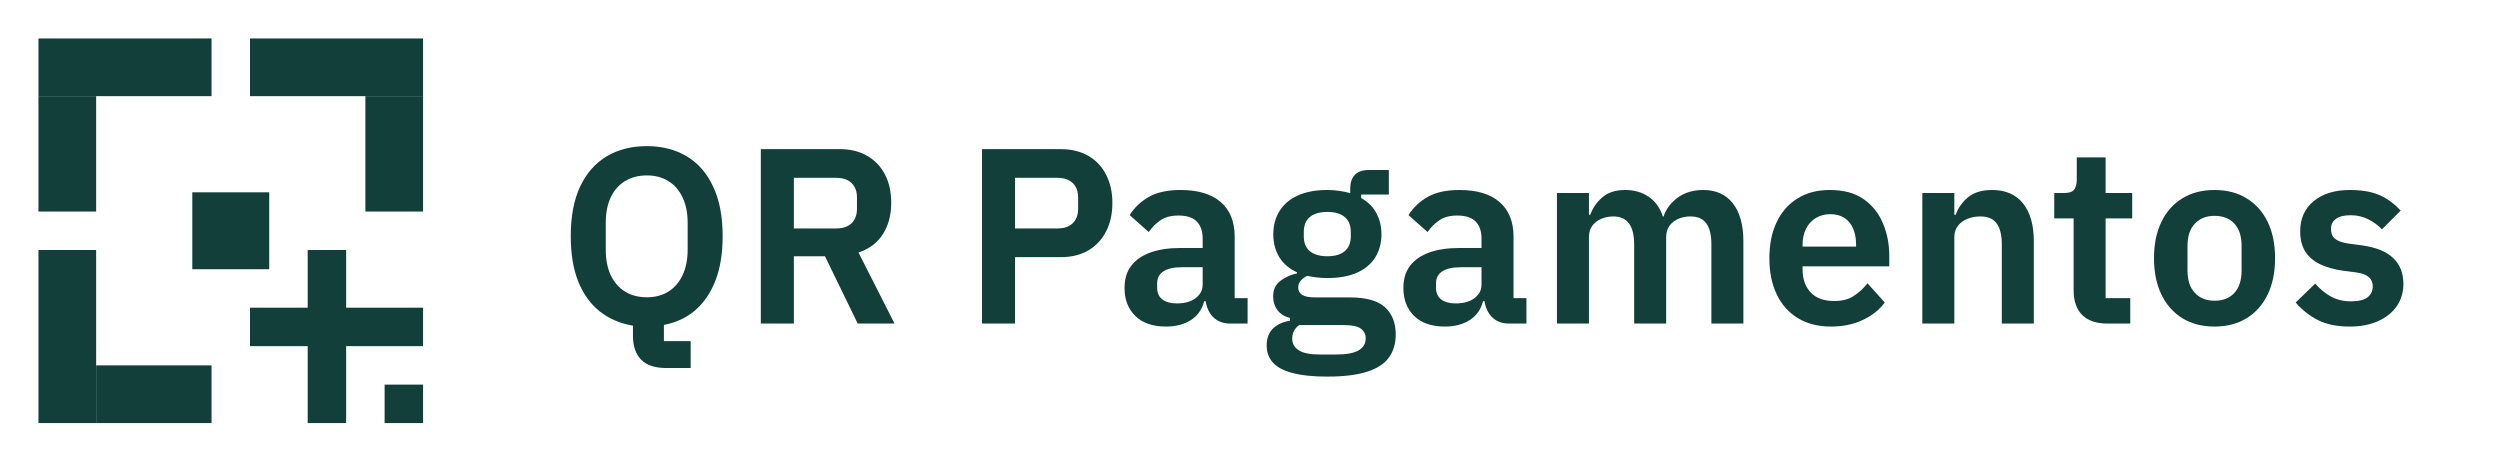
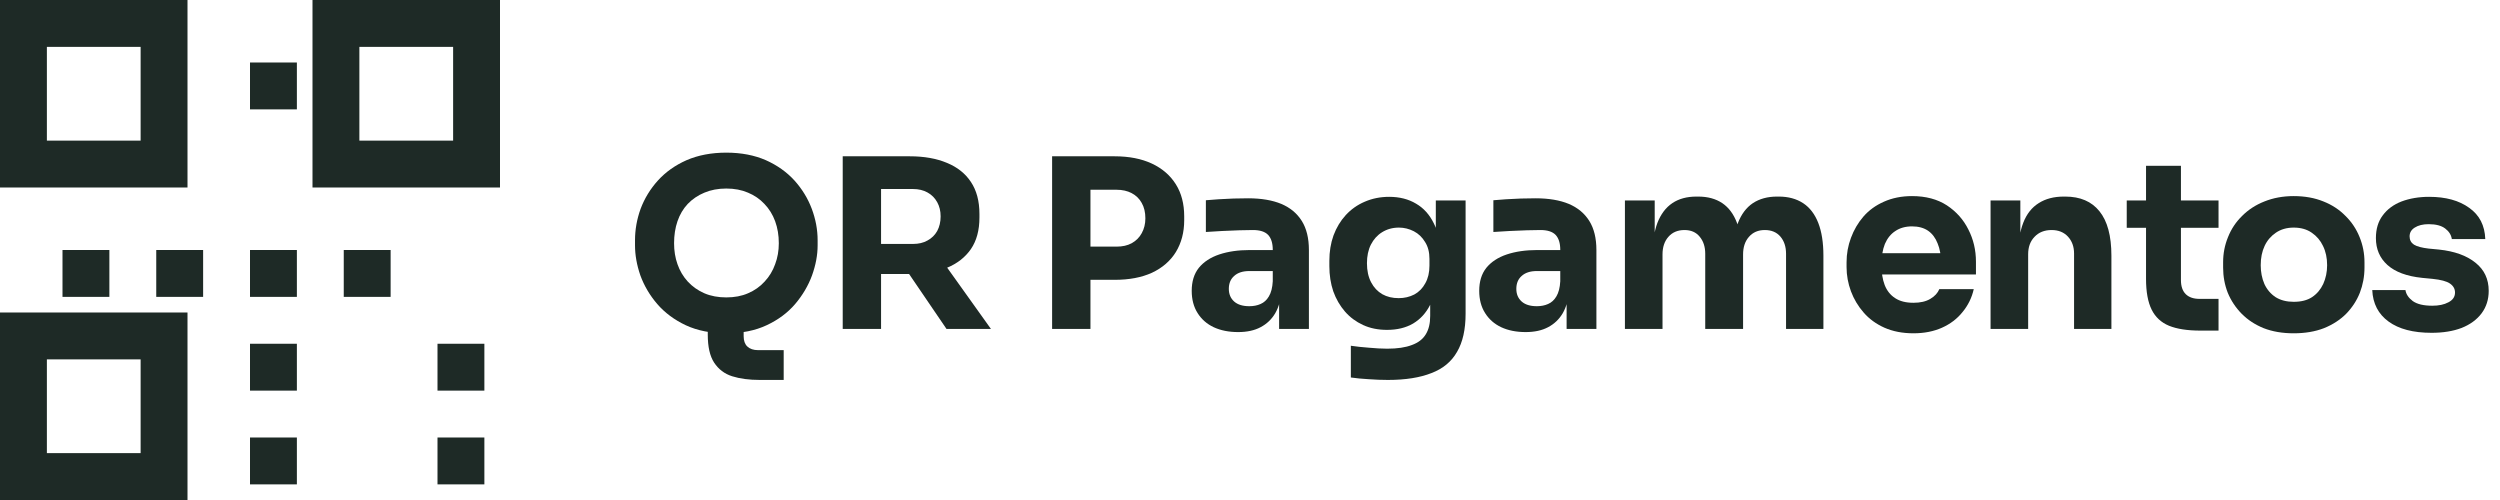
- <svg xmlns="http://www.w3.org/2000/svg" xmlns:xlink="http://www.w3.org/1999/xlink" data-brand-identity="product-lockup" viewBox="0 0 260 48" fill="#123f39">
+ <svg xmlns="http://www.w3.org/2000/svg" xmlns:xlink="http://www.w3.org/1999/xlink" data-brand-identity="product-lockup" viewBox="0 0 160 32" fill="#1E2A26">
  <defs>
    <g>
      <g id="glyph-0-0">
-         <path d="M 13.828 1.828 L 13.828 4.625 L 11.312 4.625 C 10.113 4.625 9.234 4.332 8.672 3.75 C 8.109 3.164 7.828 2.344 7.828 1.281 L 7.828 0.219 C 6.516 0 5.367 -0.488 4.391 -1.25 C 3.422 -2.02 2.672 -3.055 2.141 -4.359 C 1.617 -5.672 1.359 -7.242 1.359 -9.078 C 1.359 -11.129 1.68 -12.848 2.328 -14.234 C 2.984 -15.629 3.906 -16.68 5.094 -17.391 C 6.281 -18.098 7.672 -18.453 9.266 -18.453 C 10.859 -18.453 12.242 -18.098 13.422 -17.391 C 14.609 -16.68 15.523 -15.629 16.172 -14.234 C 16.828 -12.848 17.156 -11.129 17.156 -9.078 C 17.156 -7.297 16.906 -5.758 16.406 -4.469 C 15.906 -3.188 15.203 -2.156 14.297 -1.375 C 13.391 -0.602 12.305 -0.098 11.047 0.141 L 11.047 1.828 Z M 9.266 -2.734 C 10.141 -2.734 10.891 -2.93 11.516 -3.328 C 12.148 -3.723 12.641 -4.289 12.984 -5.031 C 13.336 -5.77 13.516 -6.648 13.516 -7.672 L 13.516 -10.469 C 13.516 -11.508 13.336 -12.395 12.984 -13.125 C 12.641 -13.863 12.148 -14.426 11.516 -14.812 C 10.891 -15.207 10.141 -15.406 9.266 -15.406 C 8.398 -15.406 7.645 -15.207 7 -14.812 C 6.363 -14.426 5.867 -13.863 5.516 -13.125 C 5.172 -12.395 5 -11.508 5 -10.469 L 5 -7.672 C 5 -6.648 5.172 -5.77 5.516 -5.031 C 5.867 -4.289 6.363 -3.723 7 -3.328 C 7.645 -2.93 8.398 -2.734 9.266 -2.734 Z M 9.266 -2.734 " />
+         <path d="M 8.625 3.266 C 7.945 3.266 7.359 3.188 6.859 3.031 C 6.367 2.875 5.984 2.582 5.703 2.156 C 5.43 1.738 5.297 1.141 5.297 0.359 L 5.297 -1.312 L 7.594 -1.312 L 7.594 0.469 C 7.594 0.758 7.672 0.977 7.828 1.125 C 7.992 1.281 8.223 1.359 8.516 1.359 L 10.156 1.359 L 10.156 3.266 Z M 6.484 0.281 C 5.492 0.281 4.629 0.109 3.891 -0.234 C 3.16 -0.578 2.551 -1.031 2.062 -1.594 C 1.582 -2.156 1.223 -2.766 0.984 -3.422 C 0.754 -4.086 0.641 -4.727 0.641 -5.344 L 0.641 -5.672 C 0.641 -6.348 0.758 -7.02 1 -7.688 C 1.25 -8.352 1.617 -8.957 2.109 -9.5 C 2.598 -10.039 3.207 -10.473 3.938 -10.797 C 4.676 -11.117 5.523 -11.281 6.484 -11.281 C 7.441 -11.281 8.285 -11.117 9.016 -10.797 C 9.742 -10.473 10.352 -10.039 10.844 -9.5 C 11.332 -8.957 11.703 -8.352 11.953 -7.688 C 12.203 -7.02 12.328 -6.348 12.328 -5.672 L 12.328 -5.344 C 12.328 -4.727 12.207 -4.086 11.969 -3.422 C 11.727 -2.766 11.367 -2.156 10.891 -1.594 C 10.41 -1.031 9.801 -0.578 9.062 -0.234 C 8.332 0.109 7.473 0.281 6.484 0.281 Z M 6.484 -2.016 C 7.004 -2.016 7.469 -2.102 7.875 -2.281 C 8.289 -2.457 8.645 -2.707 8.938 -3.031 C 9.238 -3.352 9.461 -3.723 9.609 -4.141 C 9.766 -4.555 9.844 -5.004 9.844 -5.484 C 9.844 -5.992 9.766 -6.461 9.609 -6.891 C 9.453 -7.316 9.223 -7.688 8.922 -8 C 8.629 -8.312 8.281 -8.551 7.875 -8.719 C 7.469 -8.895 7.004 -8.984 6.484 -8.984 C 5.961 -8.984 5.492 -8.895 5.078 -8.719 C 4.672 -8.551 4.316 -8.312 4.016 -8 C 3.723 -7.688 3.504 -7.316 3.359 -6.891 C 3.211 -6.461 3.141 -5.992 3.141 -5.484 C 3.141 -5.004 3.211 -4.555 3.359 -4.141 C 3.504 -3.723 3.723 -3.352 4.016 -3.031 C 4.316 -2.707 4.672 -2.457 5.078 -2.281 C 5.492 -2.102 5.961 -2.016 6.484 -2.016 Z M 6.484 -2.016 " />
      </g>
      <g id="glyph-0-1">
-         <path d="M 5.562 -7 L 5.562 0 L 2.125 0 L 2.125 -18.141 L 10.328 -18.141 C 11.43 -18.141 12.379 -17.91 13.172 -17.453 C 13.973 -16.992 14.594 -16.348 15.031 -15.516 C 15.469 -14.68 15.688 -13.691 15.688 -12.547 C 15.688 -11.297 15.398 -10.219 14.828 -9.312 C 14.266 -8.406 13.414 -7.766 12.281 -7.391 L 16.031 0 L 12.203 0 L 8.797 -7 Z M 5.562 -9.891 L 9.969 -9.891 C 10.426 -9.891 10.812 -9.969 11.125 -10.125 C 11.438 -10.281 11.68 -10.508 11.859 -10.812 C 12.035 -11.125 12.125 -11.492 12.125 -11.922 L 12.125 -13.125 C 12.125 -13.57 12.035 -13.941 11.859 -14.234 C 11.68 -14.535 11.438 -14.766 11.125 -14.922 C 10.812 -15.078 10.426 -15.156 9.969 -15.156 L 5.562 -15.156 Z M 5.562 -9.891 " />
+         <path d="M 1.234 0 L 1.234 -11.047 L 3.688 -11.047 L 3.688 0 Z M 7.875 0 L 4.672 -4.703 L 7.359 -4.703 L 10.719 0 Z M 3.031 -3.516 L 3.031 -5.438 L 5.734 -5.438 C 6.086 -5.438 6.395 -5.508 6.656 -5.656 C 6.926 -5.801 7.133 -6.004 7.281 -6.266 C 7.426 -6.535 7.5 -6.848 7.5 -7.203 C 7.5 -7.547 7.426 -7.848 7.281 -8.109 C 7.133 -8.379 6.926 -8.586 6.656 -8.734 C 6.395 -8.879 6.086 -8.953 5.734 -8.953 L 3.031 -8.953 L 3.031 -11.047 L 5.531 -11.047 C 6.445 -11.047 7.238 -10.906 7.906 -10.625 C 8.57 -10.352 9.082 -9.945 9.438 -9.406 C 9.801 -8.863 9.984 -8.18 9.984 -7.359 L 9.984 -7.125 C 9.984 -6.312 9.801 -5.641 9.438 -5.109 C 9.07 -4.578 8.555 -4.176 7.891 -3.906 C 7.234 -3.645 6.445 -3.516 5.531 -3.516 Z M 3.031 -3.516 " />
      </g>
      <g id="glyph-0-2">
</g>
      <g id="glyph-0-3">
-         <path d="M 5.562 0 L 2.125 0 L 2.125 -18.141 L 10.312 -18.141 C 11.426 -18.141 12.383 -17.906 13.188 -17.438 C 13.988 -16.977 14.602 -16.328 15.031 -15.484 C 15.469 -14.641 15.688 -13.656 15.688 -12.531 C 15.688 -11.406 15.469 -10.422 15.031 -9.578 C 14.602 -8.742 13.988 -8.086 13.188 -7.609 C 12.383 -7.141 11.426 -6.906 10.312 -6.906 L 5.562 -6.906 Z M 5.562 -15.156 L 5.562 -9.891 L 9.969 -9.891 C 10.426 -9.891 10.812 -9.969 11.125 -10.125 C 11.438 -10.281 11.68 -10.508 11.859 -10.812 C 12.035 -11.125 12.125 -11.492 12.125 -11.922 L 12.125 -13.125 C 12.125 -13.57 12.035 -13.941 11.859 -14.234 C 11.68 -14.535 11.438 -14.766 11.125 -14.922 C 10.812 -15.078 10.426 -15.156 9.969 -15.156 Z M 5.562 -15.156 " />
+         <path d="M 3.391 -3.141 L 3.391 -5.266 L 5.359 -5.266 C 5.734 -5.266 6.055 -5.336 6.328 -5.484 C 6.609 -5.641 6.82 -5.852 6.969 -6.125 C 7.125 -6.406 7.203 -6.723 7.203 -7.078 C 7.203 -7.461 7.125 -7.789 6.969 -8.062 C 6.82 -8.332 6.609 -8.539 6.328 -8.688 C 6.055 -8.832 5.734 -8.906 5.359 -8.906 L 3.391 -8.906 L 3.391 -11.047 L 5.234 -11.047 C 6.16 -11.047 6.957 -10.891 7.625 -10.578 C 8.289 -10.266 8.801 -9.82 9.156 -9.25 C 9.508 -8.688 9.688 -8.004 9.688 -7.203 L 9.688 -6.953 C 9.688 -6.18 9.508 -5.504 9.156 -4.922 C 8.801 -4.348 8.289 -3.906 7.625 -3.594 C 6.957 -3.289 6.16 -3.141 5.234 -3.141 Z M 1.234 0 L 1.234 -11.047 L 3.688 -11.047 L 3.688 0 Z M 1.234 0 " />
      </g>
      <g id="glyph-0-4">
-         <path d="M 13.75 0 L 11.906 0 C 11.414 0 10.973 -0.113 10.578 -0.344 C 10.191 -0.582 9.891 -0.926 9.672 -1.375 C 9.453 -1.82 9.344 -2.348 9.344 -2.953 L 9.344 -3.25 L 10.172 -2.328 L 9.234 -2.328 C 9.016 -1.461 8.551 -0.805 7.844 -0.359 C 7.145 0.086 6.289 0.312 5.281 0.312 C 3.895 0.312 2.828 -0.051 2.078 -0.781 C 1.328 -1.52 0.953 -2.488 0.953 -3.688 C 0.953 -4.625 1.18 -5.395 1.641 -6 C 2.109 -6.613 2.773 -7.078 3.641 -7.391 C 4.504 -7.703 5.547 -7.859 6.766 -7.859 L 9.078 -7.859 L 9.078 -8.844 C 9.078 -9.594 8.879 -10.176 8.484 -10.594 C 8.086 -11.02 7.441 -11.234 6.547 -11.234 C 5.773 -11.234 5.145 -11.062 4.656 -10.719 C 4.176 -10.383 3.781 -9.984 3.469 -9.516 L 1.484 -11.281 C 1.984 -12.07 2.648 -12.703 3.484 -13.172 C 4.316 -13.648 5.414 -13.891 6.781 -13.891 C 8.613 -13.891 10.008 -13.469 10.969 -12.625 C 11.926 -11.789 12.406 -10.598 12.406 -9.047 L 12.406 -2.641 L 13.75 -2.641 Z M 9.078 -5.859 L 6.938 -5.859 C 6.07 -5.859 5.422 -5.711 4.984 -5.422 C 4.555 -5.141 4.344 -4.723 4.344 -4.172 L 4.344 -3.734 C 4.344 -3.203 4.52 -2.797 4.875 -2.516 C 5.238 -2.234 5.742 -2.094 6.391 -2.094 C 6.898 -2.094 7.352 -2.164 7.75 -2.312 C 8.145 -2.469 8.461 -2.691 8.703 -2.984 C 8.953 -3.273 9.078 -3.633 9.078 -4.062 Z M 9.078 -5.859 " />
+         <path d="M 6.062 0 L 6.062 -2.438 L 5.656 -2.438 L 5.656 -5.062 C 5.656 -5.488 5.555 -5.805 5.359 -6.016 C 5.16 -6.223 4.836 -6.328 4.391 -6.328 C 4.172 -6.328 3.879 -6.32 3.516 -6.312 C 3.16 -6.301 2.789 -6.285 2.406 -6.266 C 2.031 -6.242 1.688 -6.223 1.375 -6.203 L 1.375 -8.234 C 1.602 -8.254 1.875 -8.273 2.188 -8.297 C 2.5 -8.316 2.816 -8.332 3.141 -8.344 C 3.473 -8.352 3.785 -8.359 4.078 -8.359 C 4.922 -8.359 5.629 -8.238 6.203 -8 C 6.773 -7.758 7.211 -7.395 7.516 -6.906 C 7.816 -6.426 7.969 -5.805 7.969 -5.047 L 7.969 0 Z M 3.438 0.203 C 2.844 0.203 2.32 0.098 1.875 -0.109 C 1.438 -0.316 1.094 -0.617 0.844 -1.016 C 0.594 -1.41 0.469 -1.883 0.469 -2.438 C 0.469 -3.031 0.617 -3.52 0.922 -3.906 C 1.234 -4.289 1.672 -4.578 2.234 -4.766 C 2.797 -4.953 3.441 -5.047 4.172 -5.047 L 5.922 -5.047 L 5.922 -3.703 L 4.156 -3.703 C 3.738 -3.703 3.414 -3.598 3.188 -3.391 C 2.957 -3.191 2.844 -2.914 2.844 -2.562 C 2.844 -2.227 2.957 -1.957 3.188 -1.75 C 3.414 -1.551 3.738 -1.453 4.156 -1.453 C 4.426 -1.453 4.664 -1.5 4.875 -1.594 C 5.094 -1.688 5.27 -1.848 5.406 -2.078 C 5.551 -2.316 5.633 -2.641 5.656 -3.047 L 6.219 -2.438 C 6.176 -1.875 6.039 -1.395 5.812 -1 C 5.582 -0.613 5.27 -0.316 4.875 -0.109 C 4.488 0.098 4.008 0.203 3.438 0.203 Z M 3.438 0.203 " />
      </g>
      <g id="glyph-0-5">
-         <path d="M 14.156 1.141 C 14.156 2.078 13.922 2.867 13.453 3.516 C 12.992 4.172 12.242 4.664 11.203 5 C 10.16 5.344 8.77 5.516 7.031 5.516 C 5.508 5.516 4.285 5.383 3.359 5.125 C 2.441 4.875 1.773 4.508 1.359 4.031 C 0.941 3.551 0.734 2.973 0.734 2.297 C 0.734 1.547 0.945 0.957 1.375 0.531 C 1.812 0.102 2.406 -0.172 3.156 -0.297 L 3.156 -0.578 C 2.594 -0.723 2.16 -0.992 1.859 -1.391 C 1.555 -1.797 1.406 -2.273 1.406 -2.828 C 1.406 -3.523 1.656 -4.062 2.156 -4.438 C 2.664 -4.82 3.242 -5.082 3.891 -5.219 L 3.891 -5.328 C 3.078 -5.703 2.461 -6.227 2.047 -6.906 C 1.629 -7.594 1.422 -8.383 1.422 -9.281 C 1.422 -10.195 1.633 -11 2.062 -11.688 C 2.488 -12.383 3.117 -12.926 3.953 -13.312 C 4.797 -13.695 5.82 -13.891 7.031 -13.891 C 7.477 -13.891 7.898 -13.859 8.297 -13.797 C 8.703 -13.742 9.078 -13.664 9.422 -13.562 L 9.422 -14 C 9.422 -14.645 9.582 -15.133 9.906 -15.469 C 10.238 -15.801 10.711 -15.969 11.328 -15.969 L 13.438 -15.969 L 13.438 -13.422 L 10.562 -13.422 L 10.562 -13.047 C 11.27 -12.66 11.797 -12.141 12.141 -11.484 C 12.492 -10.836 12.672 -10.102 12.672 -9.281 C 12.672 -8.383 12.457 -7.586 12.031 -6.891 C 11.602 -6.203 10.973 -5.672 10.141 -5.297 C 9.305 -4.922 8.273 -4.734 7.047 -4.734 C 6.66 -4.734 6.289 -4.754 5.938 -4.797 C 5.582 -4.836 5.254 -4.895 4.953 -4.969 C 4.703 -4.844 4.484 -4.68 4.297 -4.484 C 4.109 -4.285 4.016 -4.039 4.016 -3.75 C 4.016 -3.406 4.156 -3.145 4.438 -2.969 C 4.727 -2.801 5.176 -2.719 5.781 -2.719 L 9.406 -2.719 C 11.07 -2.719 12.281 -2.379 13.031 -1.703 C 13.781 -1.023 14.156 -0.078 14.156 1.141 Z M 11.031 1.547 C 11.031 1.109 10.859 0.766 10.516 0.516 C 10.172 0.273 9.578 0.156 8.734 0.156 L 4.109 0.156 C 3.859 0.344 3.676 0.555 3.562 0.797 C 3.445 1.035 3.391 1.289 3.391 1.562 C 3.391 2.07 3.609 2.473 4.047 2.766 C 4.484 3.066 5.227 3.219 6.281 3.219 L 7.938 3.219 C 9.008 3.219 9.789 3.078 10.281 2.797 C 10.781 2.516 11.031 2.098 11.031 1.547 Z M 7.047 -7 C 7.836 -7 8.441 -7.176 8.859 -7.531 C 9.273 -7.883 9.484 -8.398 9.484 -9.078 L 9.484 -9.516 C 9.484 -10.203 9.273 -10.723 8.859 -11.078 C 8.441 -11.43 7.836 -11.609 7.047 -11.609 C 6.254 -11.609 5.645 -11.43 5.219 -11.078 C 4.801 -10.723 4.594 -10.203 4.594 -9.516 L 4.594 -9.078 C 4.594 -8.398 4.801 -7.883 5.219 -7.531 C 5.645 -7.176 6.254 -7 7.047 -7 Z M 7.047 -7 " />
+         <path d="M 4.328 3.266 C 3.93 3.266 3.52 3.25 3.094 3.219 C 2.676 3.195 2.297 3.16 1.953 3.109 L 1.953 1.078 C 2.297 1.129 2.68 1.172 3.109 1.203 C 3.535 1.242 3.926 1.266 4.281 1.266 C 4.926 1.266 5.453 1.188 5.859 1.031 C 6.266 0.883 6.562 0.656 6.75 0.344 C 6.938 0.039 7.031 -0.348 7.031 -0.828 L 7.031 -2.453 L 7.469 -3.422 C 7.445 -2.691 7.301 -2.066 7.031 -1.547 C 6.77 -1.023 6.406 -0.625 5.938 -0.344 C 5.469 -0.07 4.91 0.062 4.266 0.062 C 3.703 0.062 3.191 -0.039 2.734 -0.25 C 2.285 -0.457 1.898 -0.742 1.578 -1.109 C 1.254 -1.484 1.004 -1.914 0.828 -2.406 C 0.66 -2.906 0.578 -3.441 0.578 -4.016 L 0.578 -4.359 C 0.578 -4.941 0.664 -5.484 0.844 -5.984 C 1.031 -6.484 1.289 -6.914 1.625 -7.281 C 1.969 -7.656 2.375 -7.941 2.844 -8.141 C 3.32 -8.348 3.844 -8.453 4.406 -8.453 C 5.07 -8.453 5.645 -8.305 6.125 -8.016 C 6.613 -7.734 6.992 -7.312 7.266 -6.75 C 7.547 -6.188 7.695 -5.508 7.719 -4.719 L 7.391 -4.641 L 7.391 -8.219 L 9.297 -8.219 L 9.297 -0.969 C 9.297 0.039 9.113 0.852 8.75 1.469 C 8.395 2.094 7.848 2.547 7.109 2.828 C 6.379 3.117 5.453 3.266 4.328 3.266 Z M 5.016 -1.969 C 5.379 -1.969 5.711 -2.047 6.016 -2.203 C 6.316 -2.367 6.551 -2.609 6.719 -2.922 C 6.895 -3.234 6.984 -3.609 6.984 -4.047 L 6.984 -4.484 C 6.984 -4.91 6.891 -5.27 6.703 -5.562 C 6.523 -5.863 6.285 -6.094 5.984 -6.25 C 5.68 -6.406 5.363 -6.484 5.031 -6.484 C 4.625 -6.484 4.266 -6.383 3.953 -6.188 C 3.648 -6 3.41 -5.734 3.234 -5.391 C 3.066 -5.055 2.984 -4.66 2.984 -4.203 C 2.984 -3.734 3.07 -3.328 3.25 -2.984 C 3.426 -2.648 3.664 -2.395 3.969 -2.219 C 4.27 -2.051 4.617 -1.969 5.016 -1.969 Z M 5.016 -1.969 " />
      </g>
      <g id="glyph-0-6">
-         <path d="M 5.25 0 L 1.922 0 L 1.922 -13.578 L 5.25 -13.578 L 5.25 -11.312 L 5.391 -11.312 C 5.641 -12.02 6.055 -12.625 6.641 -13.125 C 7.223 -13.633 8.02 -13.891 9.031 -13.891 C 9.957 -13.891 10.758 -13.66 11.438 -13.203 C 12.125 -12.754 12.625 -12.066 12.938 -11.141 L 13.016 -11.141 C 13.254 -11.891 13.734 -12.535 14.453 -13.078 C 15.18 -13.617 16.078 -13.891 17.141 -13.891 C 18.473 -13.891 19.5 -13.426 20.219 -12.5 C 20.945 -11.57 21.312 -10.258 21.312 -8.562 L 21.312 0 L 17.984 0 L 17.984 -8.234 C 17.984 -9.211 17.805 -9.941 17.453 -10.422 C 17.109 -10.898 16.555 -11.141 15.797 -11.141 C 15.367 -11.141 14.961 -11.062 14.578 -10.906 C 14.191 -10.75 13.879 -10.508 13.641 -10.188 C 13.398 -9.863 13.281 -9.461 13.281 -8.984 L 13.281 0 L 9.953 0 L 9.953 -8.234 C 9.953 -9.211 9.77 -9.941 9.406 -10.422 C 9.051 -10.898 8.508 -11.141 7.781 -11.141 C 7.363 -11.141 6.957 -11.062 6.562 -10.906 C 6.176 -10.75 5.859 -10.508 5.609 -10.188 C 5.367 -9.863 5.25 -9.461 5.25 -8.984 Z M 5.25 0 " />
+         <path d="M 1.094 0 L 1.094 -8.219 L 3 -8.219 L 3 -4.688 L 2.859 -4.688 C 2.859 -5.52 2.961 -6.219 3.172 -6.781 C 3.391 -7.344 3.707 -7.766 4.125 -8.047 C 4.539 -8.328 5.055 -8.469 5.672 -8.469 L 5.781 -8.469 C 6.395 -8.469 6.91 -8.328 7.328 -8.047 C 7.742 -7.766 8.055 -7.344 8.266 -6.781 C 8.484 -6.219 8.594 -5.52 8.594 -4.688 L 8.016 -4.688 C 8.016 -5.52 8.117 -6.219 8.328 -6.781 C 8.547 -7.344 8.863 -7.766 9.281 -8.047 C 9.707 -8.328 10.223 -8.469 10.828 -8.469 L 10.938 -8.469 C 11.551 -8.469 12.07 -8.328 12.5 -8.047 C 12.926 -7.766 13.25 -7.344 13.469 -6.781 C 13.688 -6.219 13.797 -5.52 13.797 -4.688 L 13.797 0 L 11.406 0 L 11.406 -4.812 C 11.406 -5.258 11.285 -5.625 11.047 -5.906 C 10.805 -6.188 10.473 -6.328 10.047 -6.328 C 9.617 -6.328 9.281 -6.18 9.031 -5.891 C 8.781 -5.609 8.656 -5.234 8.656 -4.766 L 8.656 0 L 6.234 0 L 6.234 -4.812 C 6.234 -5.258 6.113 -5.625 5.875 -5.906 C 5.645 -6.188 5.32 -6.328 4.906 -6.328 C 4.469 -6.328 4.125 -6.18 3.875 -5.891 C 3.625 -5.609 3.5 -5.234 3.5 -4.766 L 3.5 0 Z M 1.094 0 " />
      </g>
      <g id="glyph-0-7">
-         <path d="M 7.422 0.312 C 6.086 0.312 4.941 0.02 3.984 -0.562 C 3.023 -1.145 2.289 -1.969 1.781 -3.031 C 1.27 -4.094 1.016 -5.348 1.016 -6.797 C 1.016 -8.234 1.266 -9.477 1.766 -10.531 C 2.266 -11.594 2.984 -12.414 3.922 -13 C 4.859 -13.594 5.988 -13.891 7.312 -13.891 C 8.727 -13.891 9.891 -13.578 10.797 -12.953 C 11.703 -12.328 12.375 -11.492 12.812 -10.453 C 13.258 -9.422 13.484 -8.285 13.484 -7.047 L 13.484 -5.953 L 4.469 -5.953 L 4.469 -5.625 C 4.469 -4.645 4.742 -3.852 5.297 -3.25 C 5.859 -2.645 6.68 -2.344 7.766 -2.344 C 8.586 -2.344 9.266 -2.52 9.797 -2.875 C 10.336 -3.227 10.812 -3.664 11.219 -4.188 L 13.016 -2.188 C 12.461 -1.438 11.703 -0.832 10.734 -0.375 C 9.773 0.082 8.672 0.312 7.422 0.312 Z M 7.359 -11.375 C 6.773 -11.375 6.266 -11.238 5.828 -10.969 C 5.398 -10.707 5.066 -10.336 4.828 -9.859 C 4.586 -9.391 4.469 -8.836 4.469 -8.203 L 4.469 -8 L 10.031 -8 L 10.031 -8.25 C 10.031 -8.875 9.926 -9.422 9.719 -9.891 C 9.52 -10.359 9.223 -10.723 8.828 -10.984 C 8.43 -11.242 7.941 -11.375 7.359 -11.375 Z M 7.359 -11.375 " />
+         <path d="M 4.859 0.281 C 4.16 0.281 3.539 0.16 3 -0.078 C 2.469 -0.316 2.023 -0.641 1.672 -1.047 C 1.316 -1.453 1.047 -1.906 0.859 -2.406 C 0.672 -2.914 0.578 -3.43 0.578 -3.953 L 0.578 -4.266 C 0.578 -4.805 0.672 -5.328 0.859 -5.828 C 1.047 -6.336 1.312 -6.789 1.656 -7.188 C 2.008 -7.594 2.445 -7.91 2.969 -8.141 C 3.5 -8.379 4.098 -8.5 4.766 -8.5 C 5.648 -8.5 6.395 -8.301 7 -7.906 C 7.602 -7.508 8.062 -6.992 8.375 -6.359 C 8.695 -5.734 8.859 -5.047 8.859 -4.297 L 8.859 -3.484 L 1.594 -3.484 L 1.594 -4.844 L 7.406 -4.844 L 6.625 -4.219 C 6.625 -4.707 6.551 -5.125 6.406 -5.469 C 6.27 -5.82 6.066 -6.094 5.797 -6.281 C 5.523 -6.469 5.18 -6.562 4.766 -6.562 C 4.348 -6.562 3.992 -6.461 3.703 -6.266 C 3.41 -6.078 3.188 -5.801 3.031 -5.438 C 2.883 -5.07 2.812 -4.625 2.812 -4.094 C 2.812 -3.602 2.879 -3.176 3.016 -2.812 C 3.16 -2.445 3.383 -2.164 3.688 -1.969 C 3.988 -1.77 4.379 -1.672 4.859 -1.672 C 5.297 -1.672 5.656 -1.754 5.938 -1.922 C 6.219 -2.086 6.41 -2.297 6.516 -2.547 L 8.719 -2.547 C 8.594 -1.992 8.352 -1.504 8 -1.078 C 7.656 -0.648 7.219 -0.316 6.688 -0.078 C 6.156 0.16 5.547 0.281 4.859 0.281 Z M 4.859 0.281 " />
      </g>
      <g id="glyph-0-8">
-         <path d="M 5.25 0 L 1.922 0 L 1.922 -13.578 L 5.25 -13.578 L 5.25 -11.312 L 5.391 -11.312 C 5.648 -12.031 6.082 -12.641 6.688 -13.141 C 7.289 -13.641 8.125 -13.891 9.188 -13.891 C 10.57 -13.891 11.641 -13.426 12.391 -12.5 C 13.141 -11.57 13.516 -10.258 13.516 -8.562 L 13.516 0 L 10.188 0 L 10.188 -8.234 C 10.188 -9.203 10.008 -9.926 9.656 -10.406 C 9.312 -10.895 8.742 -11.141 7.953 -11.141 C 7.492 -11.141 7.055 -11.062 6.641 -10.906 C 6.234 -10.75 5.898 -10.508 5.641 -10.188 C 5.379 -9.863 5.25 -9.461 5.25 -8.984 Z M 5.25 0 " />
+         <path d="M 1.094 0 L 1.094 -8.219 L 3 -8.219 L 3 -4.688 L 2.859 -4.688 C 2.859 -5.531 2.969 -6.234 3.188 -6.797 C 3.406 -7.359 3.734 -7.773 4.172 -8.047 C 4.609 -8.328 5.145 -8.469 5.781 -8.469 L 5.875 -8.469 C 6.832 -8.469 7.562 -8.156 8.062 -7.531 C 8.57 -6.906 8.828 -5.957 8.828 -4.688 L 8.828 0 L 6.438 0 L 6.438 -4.828 C 6.438 -5.266 6.305 -5.625 6.047 -5.906 C 5.785 -6.188 5.438 -6.328 5 -6.328 C 4.539 -6.328 4.176 -6.18 3.906 -5.891 C 3.633 -5.609 3.5 -5.238 3.5 -4.781 L 3.5 0 Z M 1.094 0 " />
      </g>
      <g id="glyph-0-9">
-         <path d="M 8.547 0 L 6.156 0 C 5.02 0 4.148 -0.297 3.547 -0.891 C 2.953 -1.492 2.656 -2.348 2.656 -3.453 L 2.656 -10.938 L 0.641 -10.938 L 0.641 -13.578 L 1.688 -13.578 C 2.188 -13.578 2.523 -13.691 2.703 -13.922 C 2.891 -14.16 2.984 -14.508 2.984 -14.969 L 2.984 -17.281 L 5.984 -17.281 L 5.984 -13.578 L 8.75 -13.578 L 8.75 -10.938 L 5.984 -10.938 L 5.984 -2.641 L 8.547 -2.641 Z M 8.547 0 " />
+         <path d="M 4.828 0.109 C 3.992 0.109 3.32 0.004 2.812 -0.203 C 2.312 -0.41 1.941 -0.754 1.703 -1.234 C 1.461 -1.723 1.344 -2.379 1.344 -3.203 L 1.344 -10.438 L 3.578 -10.438 L 3.578 -3.125 C 3.578 -2.727 3.68 -2.426 3.891 -2.219 C 4.098 -2.02 4.391 -1.922 4.766 -1.922 L 5.984 -1.922 L 5.984 0.109 Z M 0.109 -6.469 L 0.109 -8.219 L 5.984 -8.219 L 5.984 -6.469 Z M 0.109 -6.469 " />
      </g>
      <g id="glyph-0-10">
-         <path d="M 7.312 0.312 C 6.02 0.312 4.898 0.02 3.953 -0.562 C 3.016 -1.145 2.289 -1.969 1.781 -3.031 C 1.27 -4.094 1.016 -5.348 1.016 -6.797 C 1.016 -8.254 1.27 -9.508 1.781 -10.562 C 2.289 -11.625 3.016 -12.441 3.953 -13.016 C 4.898 -13.598 6.02 -13.891 7.312 -13.891 C 8.602 -13.891 9.719 -13.598 10.656 -13.016 C 11.602 -12.441 12.332 -11.625 12.844 -10.562 C 13.352 -9.508 13.609 -8.254 13.609 -6.797 C 13.609 -5.348 13.352 -4.094 12.844 -3.031 C 12.332 -1.969 11.602 -1.145 10.656 -0.562 C 9.719 0.02 8.602 0.312 7.312 0.312 Z M 7.312 -2.375 C 8.188 -2.375 8.875 -2.645 9.375 -3.188 C 9.875 -3.727 10.125 -4.508 10.125 -5.531 L 10.125 -8.062 C 10.125 -9.082 9.875 -9.859 9.375 -10.391 C 8.875 -10.93 8.188 -11.203 7.312 -11.203 C 6.457 -11.203 5.773 -10.93 5.266 -10.391 C 4.754 -9.859 4.5 -9.082 4.5 -8.062 L 4.5 -5.531 C 4.5 -4.508 4.754 -3.727 5.266 -3.188 C 5.773 -2.645 6.457 -2.375 7.312 -2.375 Z M 7.312 -2.375 " />
+         <path d="M 5.094 0.281 C 4.375 0.281 3.734 0.172 3.172 -0.047 C 2.617 -0.273 2.148 -0.582 1.766 -0.969 C 1.379 -1.363 1.082 -1.812 0.875 -2.312 C 0.676 -2.82 0.578 -3.359 0.578 -3.922 L 0.578 -4.266 C 0.578 -4.828 0.68 -5.363 0.891 -5.875 C 1.098 -6.395 1.398 -6.848 1.797 -7.234 C 2.191 -7.629 2.664 -7.938 3.219 -8.156 C 3.781 -8.383 4.406 -8.5 5.094 -8.5 C 5.812 -8.5 6.445 -8.383 7 -8.156 C 7.551 -7.938 8.02 -7.629 8.406 -7.234 C 8.801 -6.848 9.102 -6.395 9.312 -5.875 C 9.52 -5.363 9.625 -4.828 9.625 -4.266 L 9.625 -3.922 C 9.625 -3.359 9.523 -2.82 9.328 -2.312 C 9.129 -1.812 8.836 -1.363 8.453 -0.969 C 8.066 -0.582 7.594 -0.273 7.031 -0.047 C 6.469 0.172 5.82 0.281 5.094 0.281 Z M 5.094 -1.734 C 5.57 -1.734 5.961 -1.832 6.266 -2.031 C 6.578 -2.238 6.816 -2.52 6.984 -2.875 C 7.148 -3.238 7.234 -3.641 7.234 -4.078 C 7.234 -4.547 7.145 -4.957 6.969 -5.312 C 6.801 -5.664 6.562 -5.945 6.25 -6.156 C 5.938 -6.375 5.551 -6.484 5.094 -6.484 C 4.656 -6.484 4.273 -6.375 3.953 -6.156 C 3.641 -5.945 3.398 -5.664 3.234 -5.312 C 3.066 -4.957 2.984 -4.547 2.984 -4.078 C 2.984 -3.641 3.062 -3.238 3.219 -2.875 C 3.383 -2.52 3.625 -2.238 3.938 -2.031 C 4.258 -1.832 4.645 -1.734 5.094 -1.734 Z M 5.094 -1.734 " />
      </g>
      <g id="glyph-0-11">
-         <path d="M 6.375 0.312 C 5.082 0.312 3.988 0.094 3.094 -0.344 C 2.207 -0.789 1.426 -1.406 0.75 -2.188 L 2.781 -4.156 C 3.281 -3.582 3.832 -3.129 4.438 -2.797 C 5.039 -2.473 5.727 -2.312 6.5 -2.312 C 7.301 -2.312 7.879 -2.453 8.234 -2.734 C 8.586 -3.016 8.766 -3.395 8.766 -3.875 C 8.766 -4.27 8.633 -4.582 8.375 -4.812 C 8.125 -5.051 7.703 -5.219 7.109 -5.312 L 5.75 -5.484 C 4.781 -5.617 3.957 -5.848 3.281 -6.172 C 2.602 -6.504 2.086 -6.953 1.734 -7.516 C 1.391 -8.078 1.219 -8.77 1.219 -9.594 C 1.219 -10.914 1.688 -11.961 2.625 -12.734 C 3.57 -13.504 4.82 -13.891 6.375 -13.891 C 7.258 -13.891 8.016 -13.805 8.641 -13.641 C 9.273 -13.473 9.832 -13.227 10.312 -12.906 C 10.801 -12.582 11.254 -12.195 11.672 -11.75 L 9.719 -9.797 C 9.32 -10.223 8.848 -10.57 8.297 -10.844 C 7.742 -11.125 7.141 -11.266 6.484 -11.266 C 5.773 -11.266 5.254 -11.133 4.922 -10.875 C 4.586 -10.625 4.422 -10.281 4.422 -9.844 C 4.422 -9.395 4.555 -9.055 4.828 -8.828 C 5.098 -8.598 5.551 -8.43 6.188 -8.328 L 7.578 -8.141 C 9.066 -7.941 10.164 -7.504 10.875 -6.828 C 11.594 -6.16 11.953 -5.258 11.953 -4.125 C 11.953 -3.258 11.723 -2.488 11.266 -1.812 C 10.805 -1.145 10.156 -0.625 9.312 -0.25 C 8.477 0.125 7.5 0.312 6.375 0.312 Z M 6.375 0.312 " />
+         <path d="M 4.219 0.25 C 3.039 0.25 2.125 0.008 1.469 -0.469 C 0.812 -0.945 0.461 -1.617 0.422 -2.484 L 2.547 -2.484 C 2.586 -2.223 2.742 -1.988 3.016 -1.781 C 3.297 -1.582 3.711 -1.484 4.266 -1.484 C 4.68 -1.484 5.023 -1.555 5.297 -1.703 C 5.578 -1.848 5.719 -2.055 5.719 -2.328 C 5.719 -2.566 5.609 -2.758 5.391 -2.906 C 5.18 -3.051 4.812 -3.148 4.281 -3.203 L 3.625 -3.266 C 2.633 -3.367 1.891 -3.645 1.391 -4.094 C 0.898 -4.539 0.656 -5.113 0.656 -5.812 C 0.656 -6.395 0.801 -6.879 1.094 -7.266 C 1.383 -7.66 1.785 -7.957 2.297 -8.156 C 2.816 -8.352 3.406 -8.453 4.062 -8.453 C 5.125 -8.453 5.977 -8.219 6.625 -7.75 C 7.281 -7.289 7.625 -6.625 7.656 -5.75 L 5.516 -5.75 C 5.473 -6.02 5.332 -6.242 5.094 -6.422 C 4.852 -6.609 4.5 -6.703 4.031 -6.703 C 3.664 -6.703 3.367 -6.629 3.141 -6.484 C 2.922 -6.348 2.812 -6.16 2.812 -5.922 C 2.812 -5.691 2.906 -5.516 3.094 -5.391 C 3.289 -5.273 3.602 -5.191 4.031 -5.141 L 4.688 -5.078 C 5.688 -4.973 6.469 -4.691 7.031 -4.234 C 7.594 -3.785 7.875 -3.188 7.875 -2.438 C 7.875 -1.883 7.723 -1.406 7.422 -1 C 7.117 -0.594 6.691 -0.281 6.141 -0.062 C 5.598 0.145 4.957 0.25 4.219 0.25 Z M 4.219 0.25 " />
      </g>
    </g>
  </defs>
  <g>
-     <rect x="4" y="4" width="18" height="6" />
-     <rect x="4" y="10" width="6" height="12" />
-     <rect x="26" y="4" width="18" height="6" />
-     <rect x="38" y="10" width="6" height="12" />
-     <rect x="4" y="26" width="6" height="18" />
-     <rect x="10" y="38" width="12" height="6" />
-     <rect x="20" y="20" width="8" height="8" />
-     <rect x="26" y="32" width="18" height="4" />
-     <rect x="32" y="26" width="4" height="18" />
-     <rect x="40" y="40" width="4" height="4" />
+     <path fill-rule="evenodd" d="M0 0h12v12H0zM3 3v6h6v-6z" />
+     <path fill-rule="evenodd" d="M20 0h12v12H20zM23 3v6h6v-6z" />
+     <path fill-rule="evenodd" d="M0 20h12v12H0zM3 23v6h6v-6z" />
+     <rect x="16" y="4" width="3" height="3" />
+     <rect x="4" y="16" width="3" height="3" />
+     <rect x="10" y="16" width="3" height="3" />
+     <rect x="16" y="16" width="3" height="3" />
+     <rect x="22" y="16" width="3" height="3" />
+     <rect x="16" y="22" width="3" height="3" />
+     <rect x="16" y="28" width="3" height="3" />
+     <rect x="28" y="22" width="3" height="3" />
+     <rect x="28" y="28" width="3" height="3" />
  </g>
-   <g transform="translate(58 7)">
-     <use xlink:href="#glyph-0-0" x="0" y="26.65" />
-     <use xlink:href="#glyph-0-1" x="19" y="26.65" />
-     <use xlink:href="#glyph-0-2" x="36" y="26.65" />
-     <use xlink:href="#glyph-0-3" x="42" y="26.65" />
-     <use xlink:href="#glyph-0-4" x="58" y="26.65" />
-     <use xlink:href="#glyph-0-5" x="73" y="26.65" />
-     <use xlink:href="#glyph-0-4" x="87" y="26.65" />
-     <use xlink:href="#glyph-0-6" x="102" y="26.65" />
-     <use xlink:href="#glyph-0-7" x="125" y="26.65" />
-     <use xlink:href="#glyph-0-8" x="140" y="26.65" />
-     <use xlink:href="#glyph-0-9" x="155" y="26.65" />
-     <use xlink:href="#glyph-0-10" x="165" y="26.65" />
-     <use xlink:href="#glyph-0-11" x="180" y="26.65" />
+   <g transform="translate(40 6.5)">
+     <use xlink:href="#glyph-0-0" x="0" y="14.55" />
+     <use xlink:href="#glyph-0-1" x="12.7" y="14.55" />
+     <use xlink:href="#glyph-0-2" x="23.4" y="14.55" />
+     <use xlink:href="#glyph-0-3" x="26.101" y="14.55" />
+     <use xlink:href="#glyph-0-4" x="35.801" y="14.55" />
+     <use xlink:href="#glyph-0-5" x="44.501" y="14.55" />
+     <use xlink:href="#glyph-0-4" x="54.201" y="14.55" />
+     <use xlink:href="#glyph-0-6" x="62.901" y="14.55" />
+     <use xlink:href="#glyph-0-7" x="77.602" y="14.55" />
+     <use xlink:href="#glyph-0-8" x="86.302" y="14.55" />
+     <use xlink:href="#glyph-0-9" x="96.002" y="14.55" />
+     <use xlink:href="#glyph-0-10" x="101.702" y="14.55" />
+     <use xlink:href="#glyph-0-11" x="111.402" y="14.55" />
  </g>
</svg>
